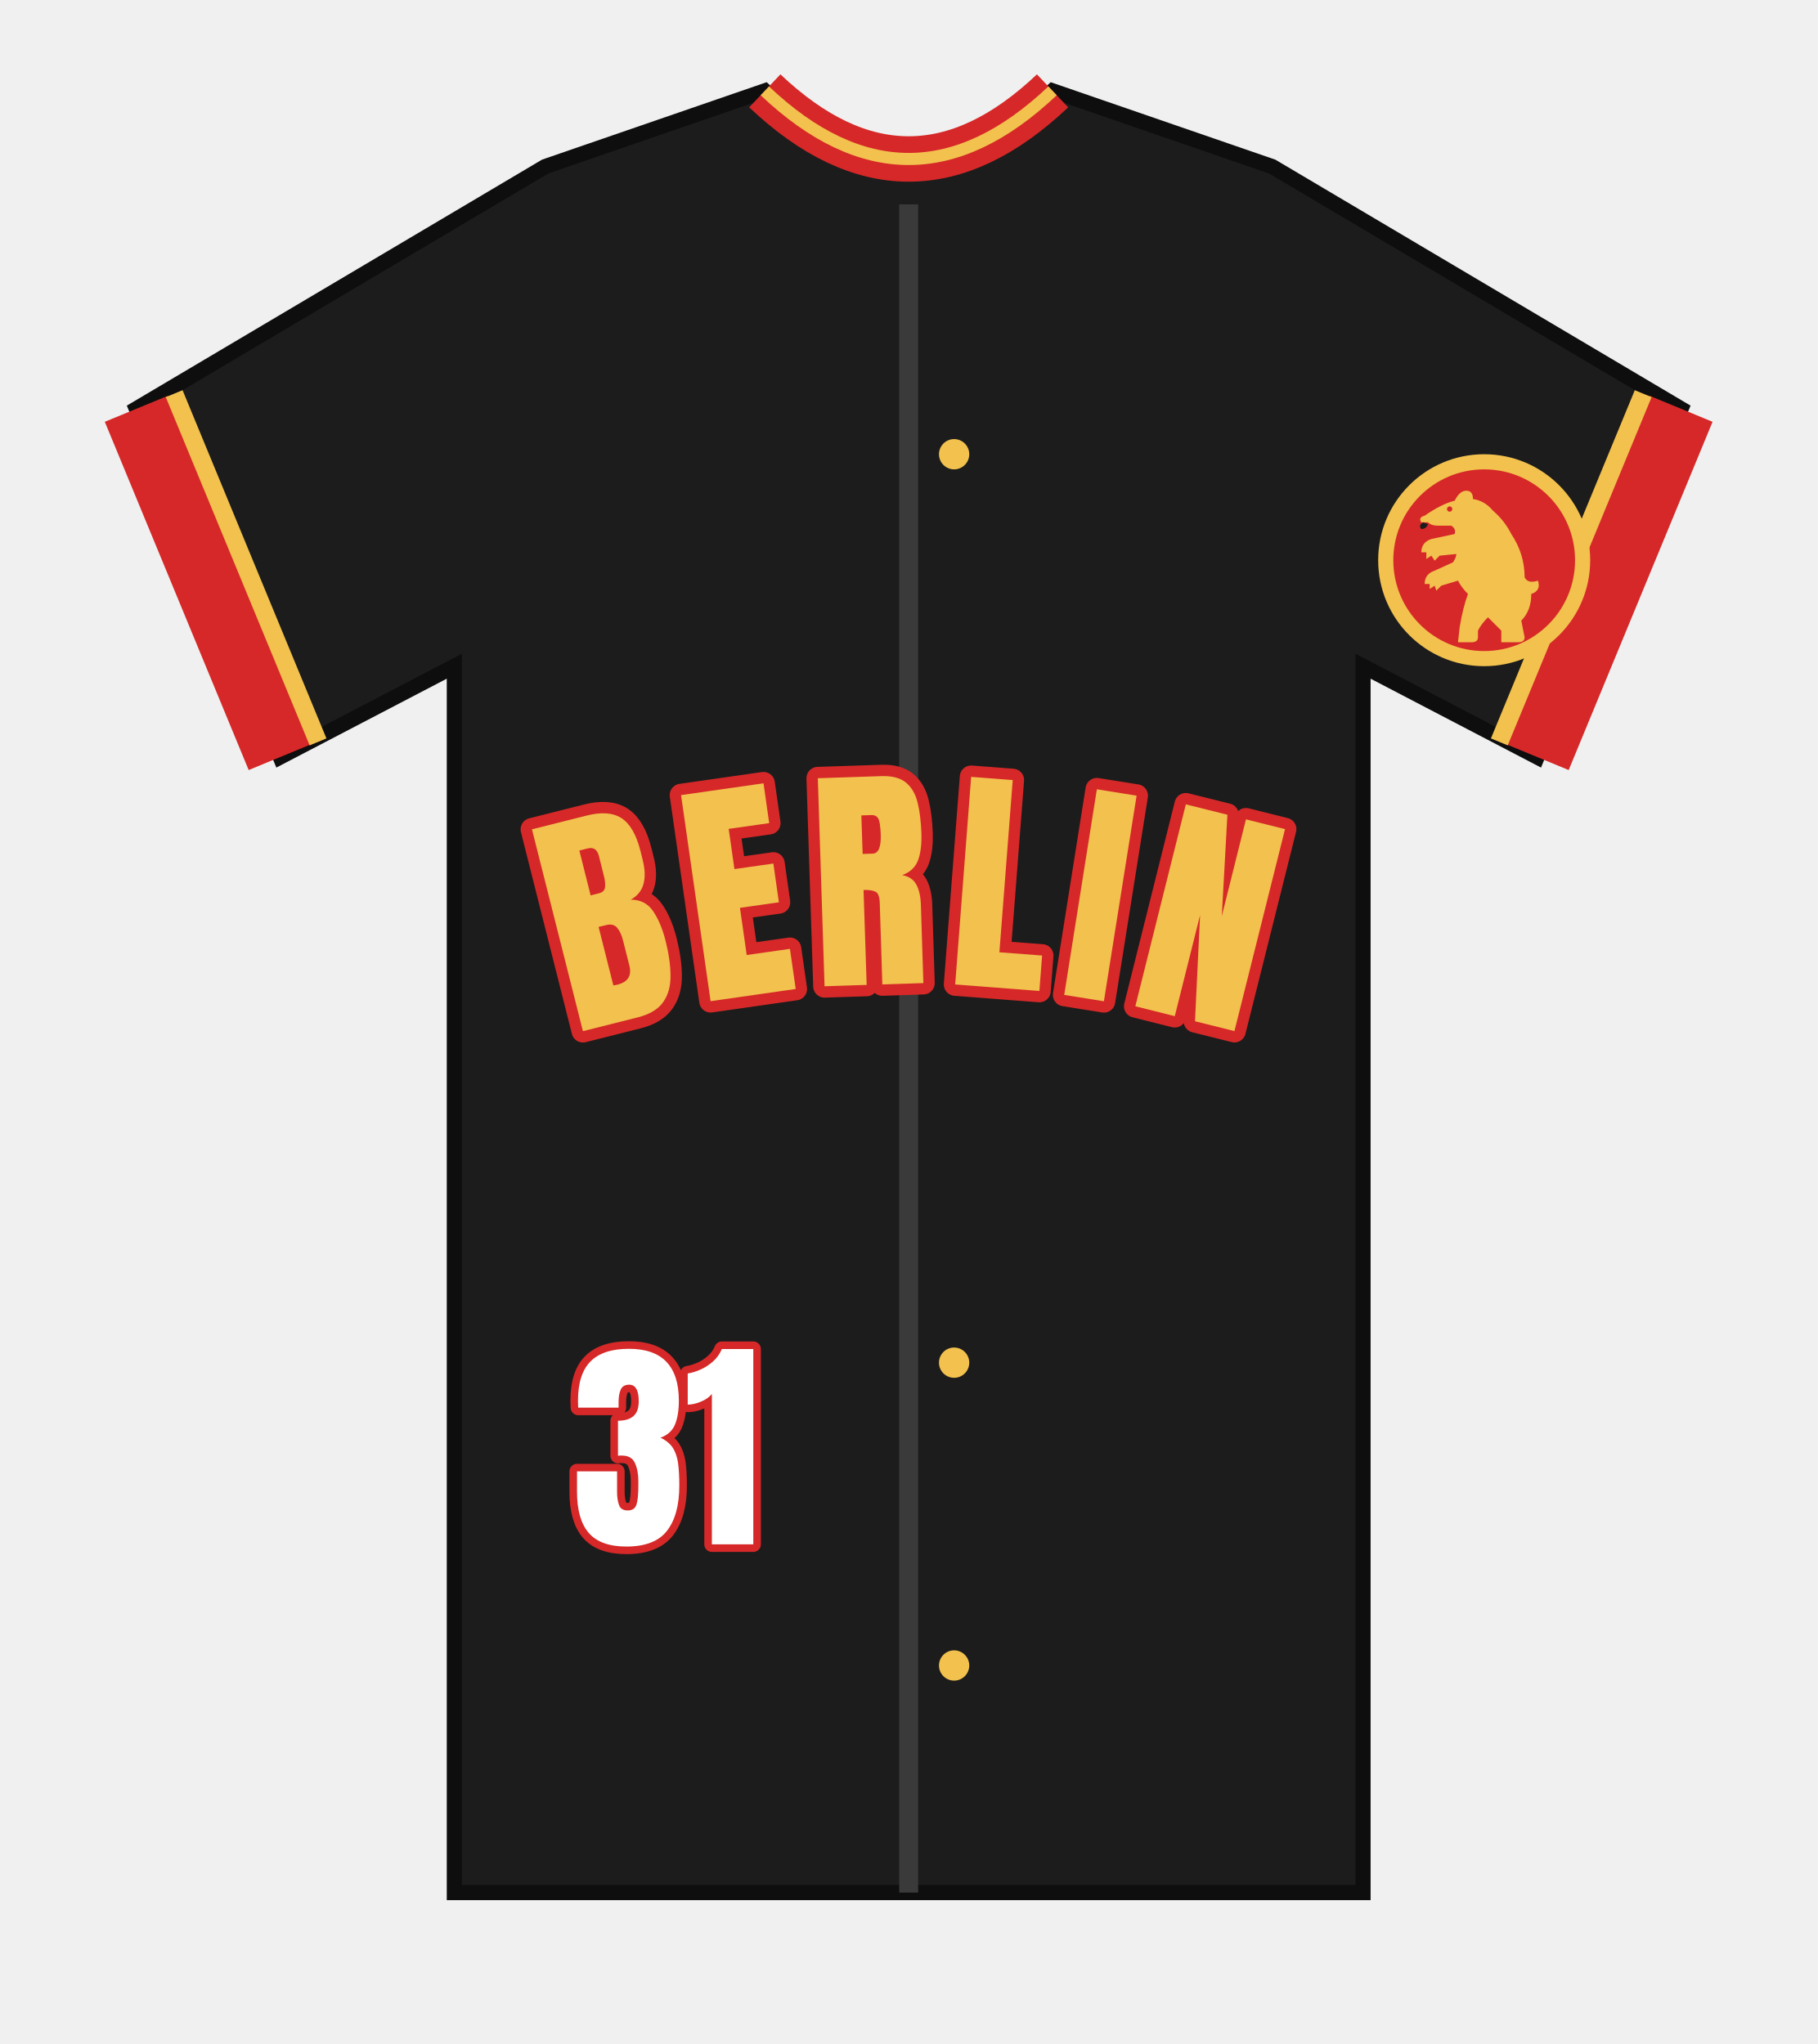
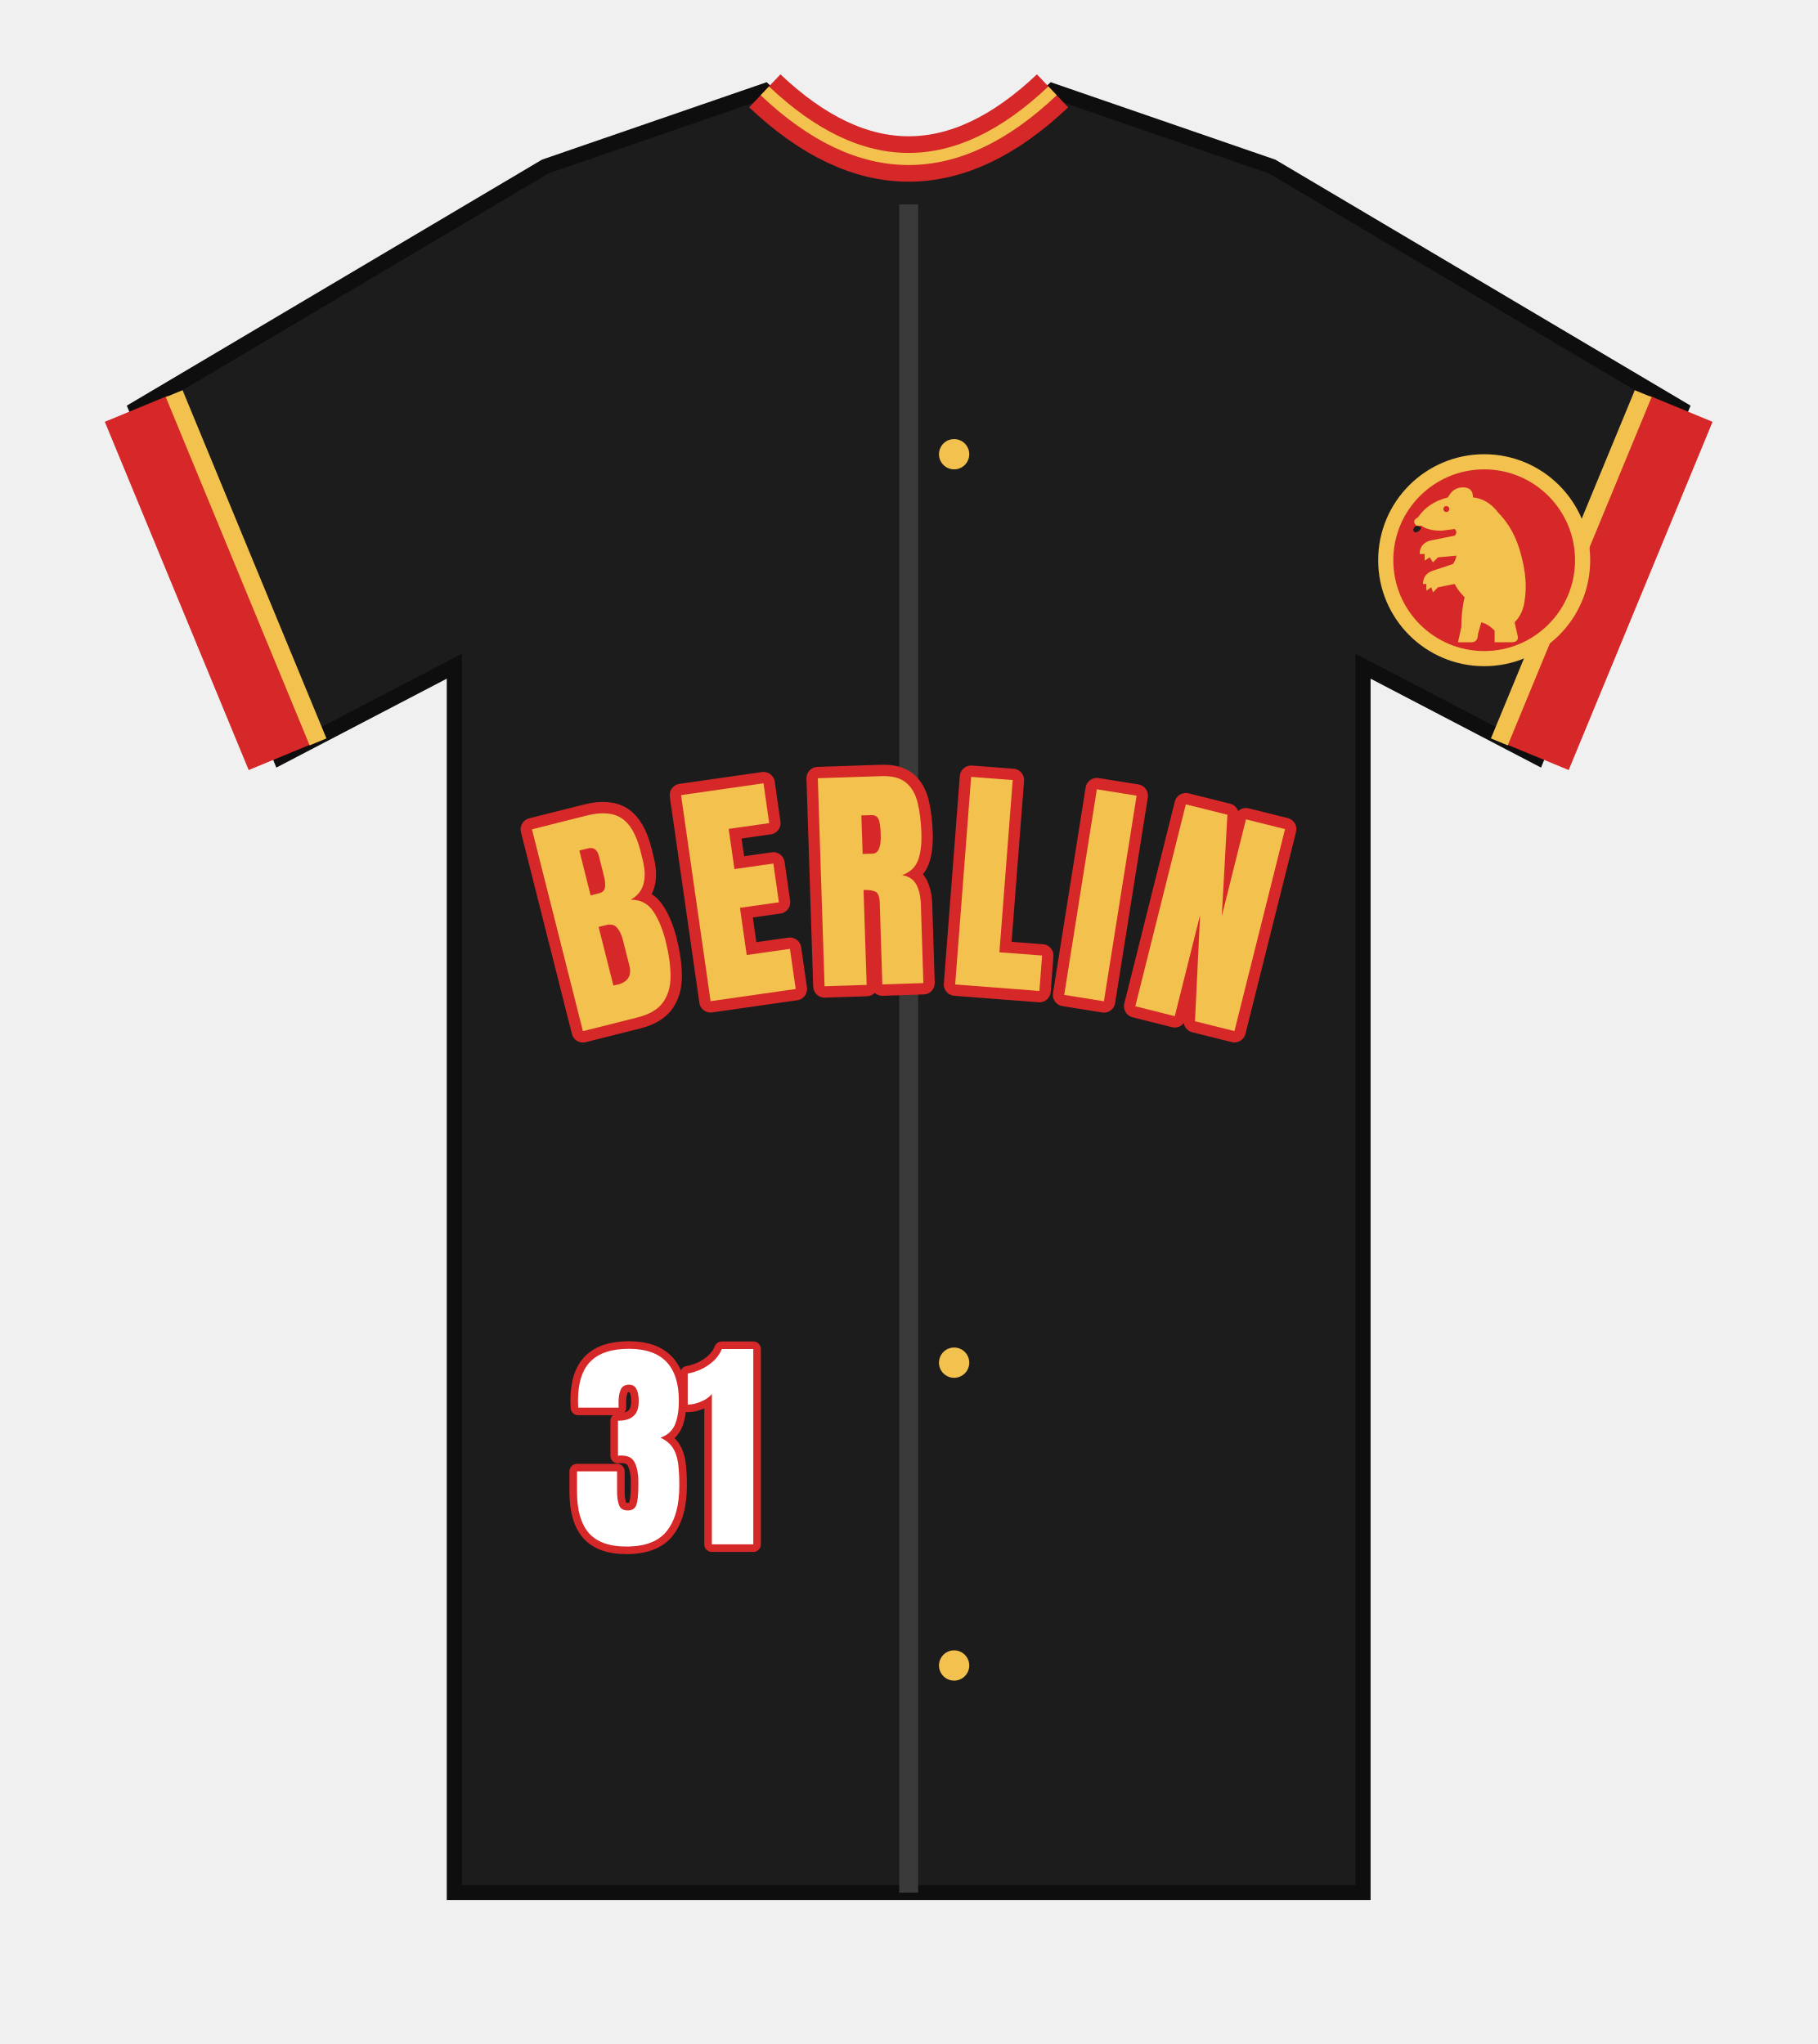
<svg xmlns="http://www.w3.org/2000/svg" viewBox="0 0 240 270" width="240" height="270" role="img" aria-label="Berlin jersey away">
  <defs>
    <path id="jersey" d="M72 22 L101 12 Q120 30 139 12 L168 22 L222 54 L203 100 L180 88 L180 250 L60 250 L60 88 L37 100 L18 54 Z" />
-     <path id="bear" d="M12 21 Q22 14 30 12 Q33 6 37 6 Q41 6 41 11 Q48 12 53 18 Q60 24 64 32 Q72 44 72 58 Q74 62 80 60 Q82 66 76 68 Q76 78 70 84 L72 94 Q72 97 68 97 L58 97 L58 90 Q54 86 50 82 Q46 86 44 90 L44 94 Q44 97 40 97 L32 97 L33 88 Q35 76 38 68 Q34 64 32 60 L22 63 L19 66 L18 63 L15 65 L15 62 L12 62 Q12 56 18 54 L29 49 Q31 46 31 44 L21 45 L18 48 L16 45 L13 47 L13 43 L10 43 Q10 37 16 35 L30 32 Q31 29 28 27 L20 27 Q16 27 14 25 L10 25 Q8 22 12 21 Z" />
+     <path id="bear" d="M8 22 Q14 13 26 10 Q29 4 35 4 Q41 4 41 10 Q50 11 56 19 Q66 29 70 45 Q74 60 72 72 Q71 80 66 85 L68 94 Q68 97 64 97 L54 97 L54 90 Q50 86 46 85 L44 92 Q44 97 40 97 L32 97 L34 88 Q34 78 36 70 Q32 66 30 62 L20 64 L17 67 L16 64 L13 66 L13 62 L11 62 Q11 56 17 54 L29 50 Q31 47 31 45 L20 46 L17 49 L15 46 L12 48 L12 44 L9 44 Q9 38 15 36 L30 33 Q32 31 30 29 L22 30 Q14 30 10 27 L7 27 Q4 24 8 22 Z" />
  </defs>
  <use href="#jersey" fill="#1C1C1C" stroke="#0E0E0E" stroke-width="2" />
  <path d="M101 12 Q120 30 139 12" fill="none" stroke="#D62828" stroke-width="6" />
  <path d="M101 12 Q120 30 139 12" fill="none" stroke="#F2C14E" stroke-width="1.6" />
  <path d="M120 27 V250" stroke="#3A3A3A" stroke-width="2.5" />
  <g fill="#F2C14E">
    <circle cx="126" cy="60" r="2" />
    <circle cx="126" cy="180" r="2" />
    <circle cx="126" cy="220" r="2" />
  </g>
  <path d="M37 100 L18 54" stroke="#D62828" stroke-width="9" />
  <path d="M203 100 L222 54" stroke="#D62828" stroke-width="9" />
  <path d="M42 98 L23 52" stroke="#F2C14E" stroke-width="2.4" />
  <path d="M198 98 L217 52" stroke="#F2C14E" stroke-width="2.4" />
  <path d="M76.98 136.21 70.25 109.55 77.48 107.73Q80.39 106.99 82.07 108.07Q83.76 109.16 84.58 112.41L84.87 113.58Q85.35 115.46 84.97 116.8Q84.59 118.13 83.3 118.84Q85.22 118.84 86.25 120.36Q87.29 121.88 87.9 124.29Q88.55 126.88 88.55 128.94Q88.56 131 87.56 132.4Q86.56 133.8 84.21 134.39ZM78 118.28 79.09 118Q79.83 117.82 79.9 117.19Q79.97 116.56 79.76 115.75L79.09 113.07Q78.76 111.79 77.63 112.07L76.51 112.35ZM81.54 130.07Q83.61 129.54 83.12 127.57L82.28 124.24Q81.99 123.11 81.48 122.53Q80.97 121.96 80.04 122.2L79.05 122.44L81 130.17Q81.34 130.12 81.54 130.07Z M93.84 132.25 89.94 105.03 100.83 103.47 101.58 108.73 96.23 109.49 96.99 114.8 102.13 114.07 102.86 119.19 97.72 119.92 98.61 126.15 104.32 125.34 105.08 130.64Z M108.89 130.28 108 102.8 116.43 102.52Q118.54 102.46 119.65 103.38Q120.76 104.31 121.18 106.02Q121.6 107.74 121.68 110.06Q121.75 112.31 121.22 113.67Q120.7 115.03 119.14 115.6Q120.44 115.82 121 116.83Q121.55 117.84 121.61 119.46L121.94 129.86L116.52 130.04L116.18 119.28Q116.14 118.07 115.64 117.8Q115.13 117.53 114.04 117.56L114.45 130.1ZM113.92 112.8 115.25 112.76Q116.39 112.72 116.31 110.24Q116.25 108.63 115.99 108.14Q115.72 107.64 115.03 107.67L113.75 107.71Z M126.14 130.04 128.25 102.62 133.74 103.04 131.98 125.79 137.62 126.22 137.26 130.9Z M140.54 131.42 144.85 104.26 150.1 105.1 145.78 132.26Z M149.93 132.92 156.6 106.25 162.09 107.62 161.35 121.01 164.54 108.23 169.7 109.52 163.02 136.2 157.81 134.9 158.48 120.89 155.14 134.23Z" fill="#F2C14E" stroke="#D62828" stroke-width="3" stroke-linejoin="round" paint-order="stroke" />
  <path d="M82.72 204.29Q79.31 204.29 77.75 202.49Q76.2 200.69 76.2 197.06V194.36H81.49V197.07Q81.49 198.1 81.75 198.81Q82 199.52 82.9 199.52Q83.8 199.52 84.05 198.75Q84.3 197.98 84.3 196.24V195.59Q84.3 194.26 83.85 193.26Q83.41 192.27 82.1 192.27Q81.94 192.27 81.82 192.27Q81.69 192.28 81.61 192.3V187.67Q82.94 187.67 83.64 187.07Q84.35 186.48 84.35 185.09Q84.35 182.91 83.09 182.91Q82.27 182.91 81.98 183.54Q81.69 184.18 81.69 185.16V185.94H76.36Q76.35 185.76 76.34 185.51Q76.33 185.26 76.33 185.03Q76.33 181.49 77.99 179.83Q79.64 178.17 83.06 178.17Q89.65 178.17 89.65 185.03Q89.65 186.93 89.14 188.17Q88.62 189.41 87.23 189.91Q88.33 190.44 88.86 191.26Q89.38 192.08 89.55 193.29Q89.71 194.51 89.71 196.24Q89.71 200.1 88.09 202.2Q86.47 204.29 82.72 204.29Z M94.01 204V184.14Q93.49 184.77 92.56 185.15Q91.64 185.54 90.82 185.54V181.43Q91.6 181.31 92.49 180.92Q93.38 180.53 94.15 179.85Q94.92 179.17 95.33 178.2H99.48V204Z" fill="#FFFFFF" stroke="#D62828" stroke-width="2" stroke-linejoin="round" paint-order="stroke" />
  <g transform="translate(196 74)">
    <circle r="13" fill="#D62828" stroke="#F2C14E" stroke-width="2" />
    <g transform="translate(-10.5 -10.5) scale(0.22)">
      <use href="#bear" fill="#F2C14E" />
-       <circle cx="27" cy="17" r="1.6" fill="#D62828" />
-       <path d="M11 25 Q8 27 10 29 Q13 29 14 26 Z" fill="#1C1C1C" />
+       <circle cx="25" cy="17" r="1.8" fill="#D62828" />
+       <path d="M7 27 Q4 29 6 31 Q9 31 10 28 Z" fill="#1C1C1C" />
    </g>
  </g>
</svg>
